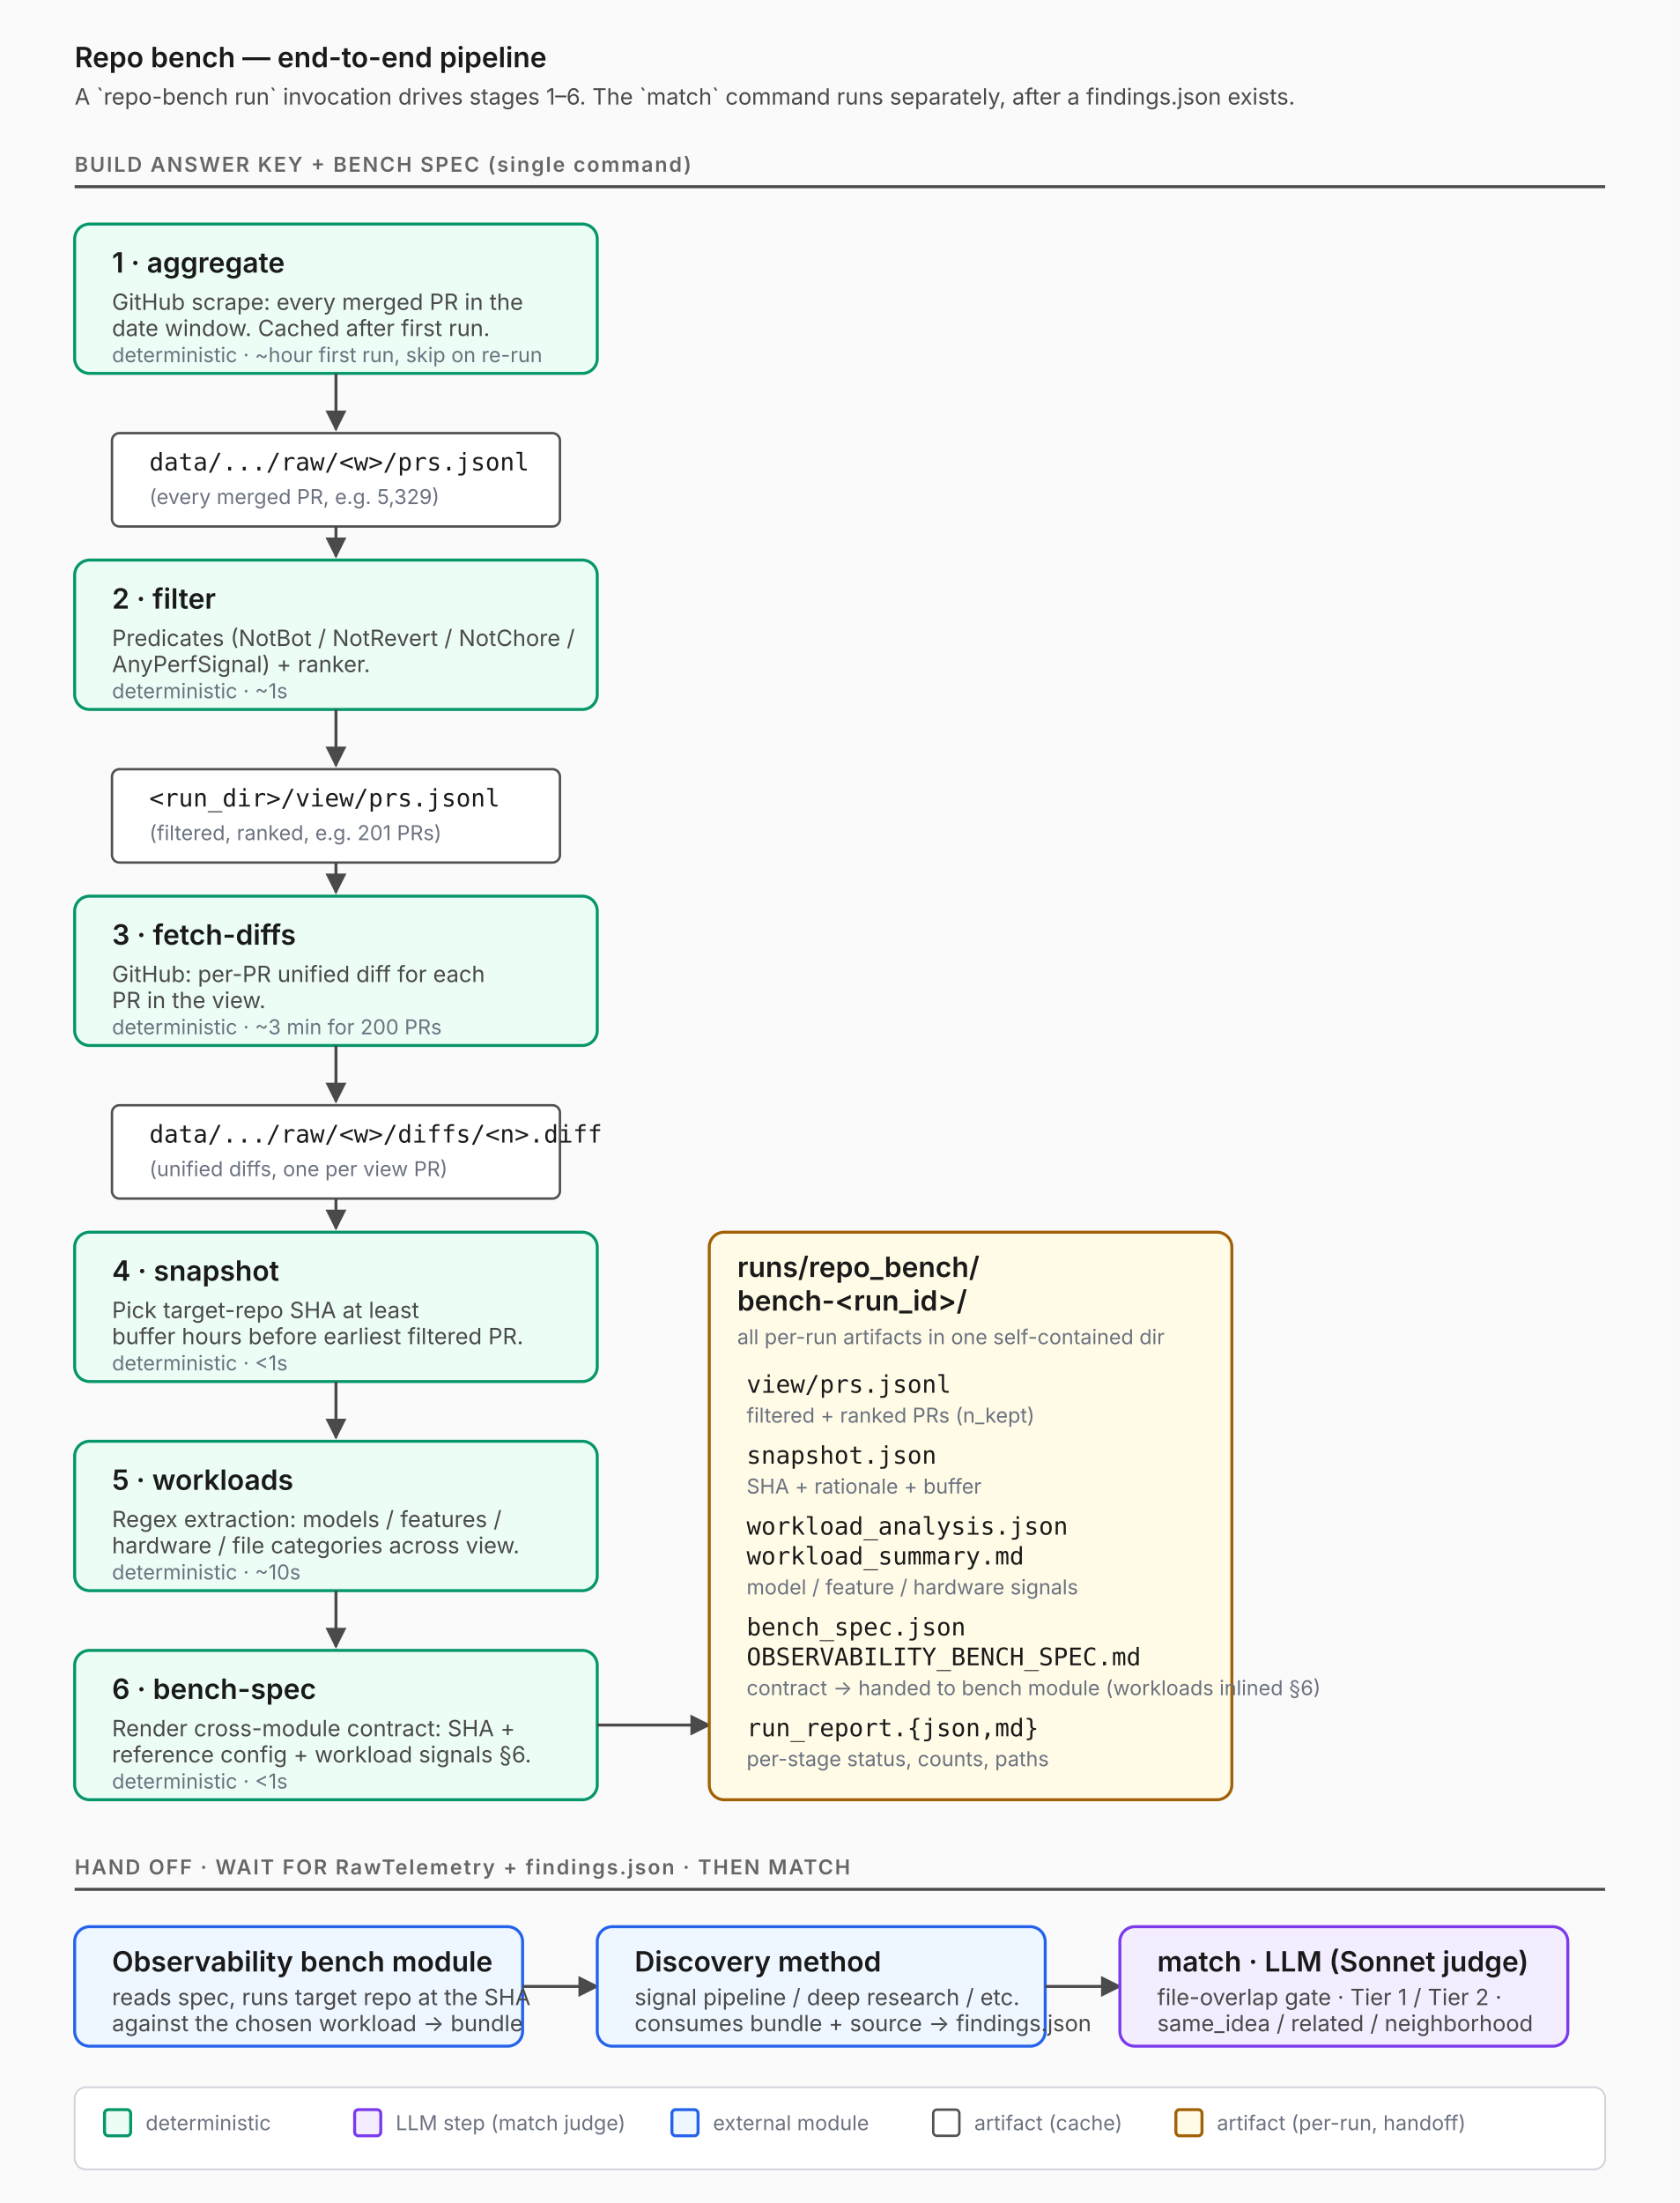
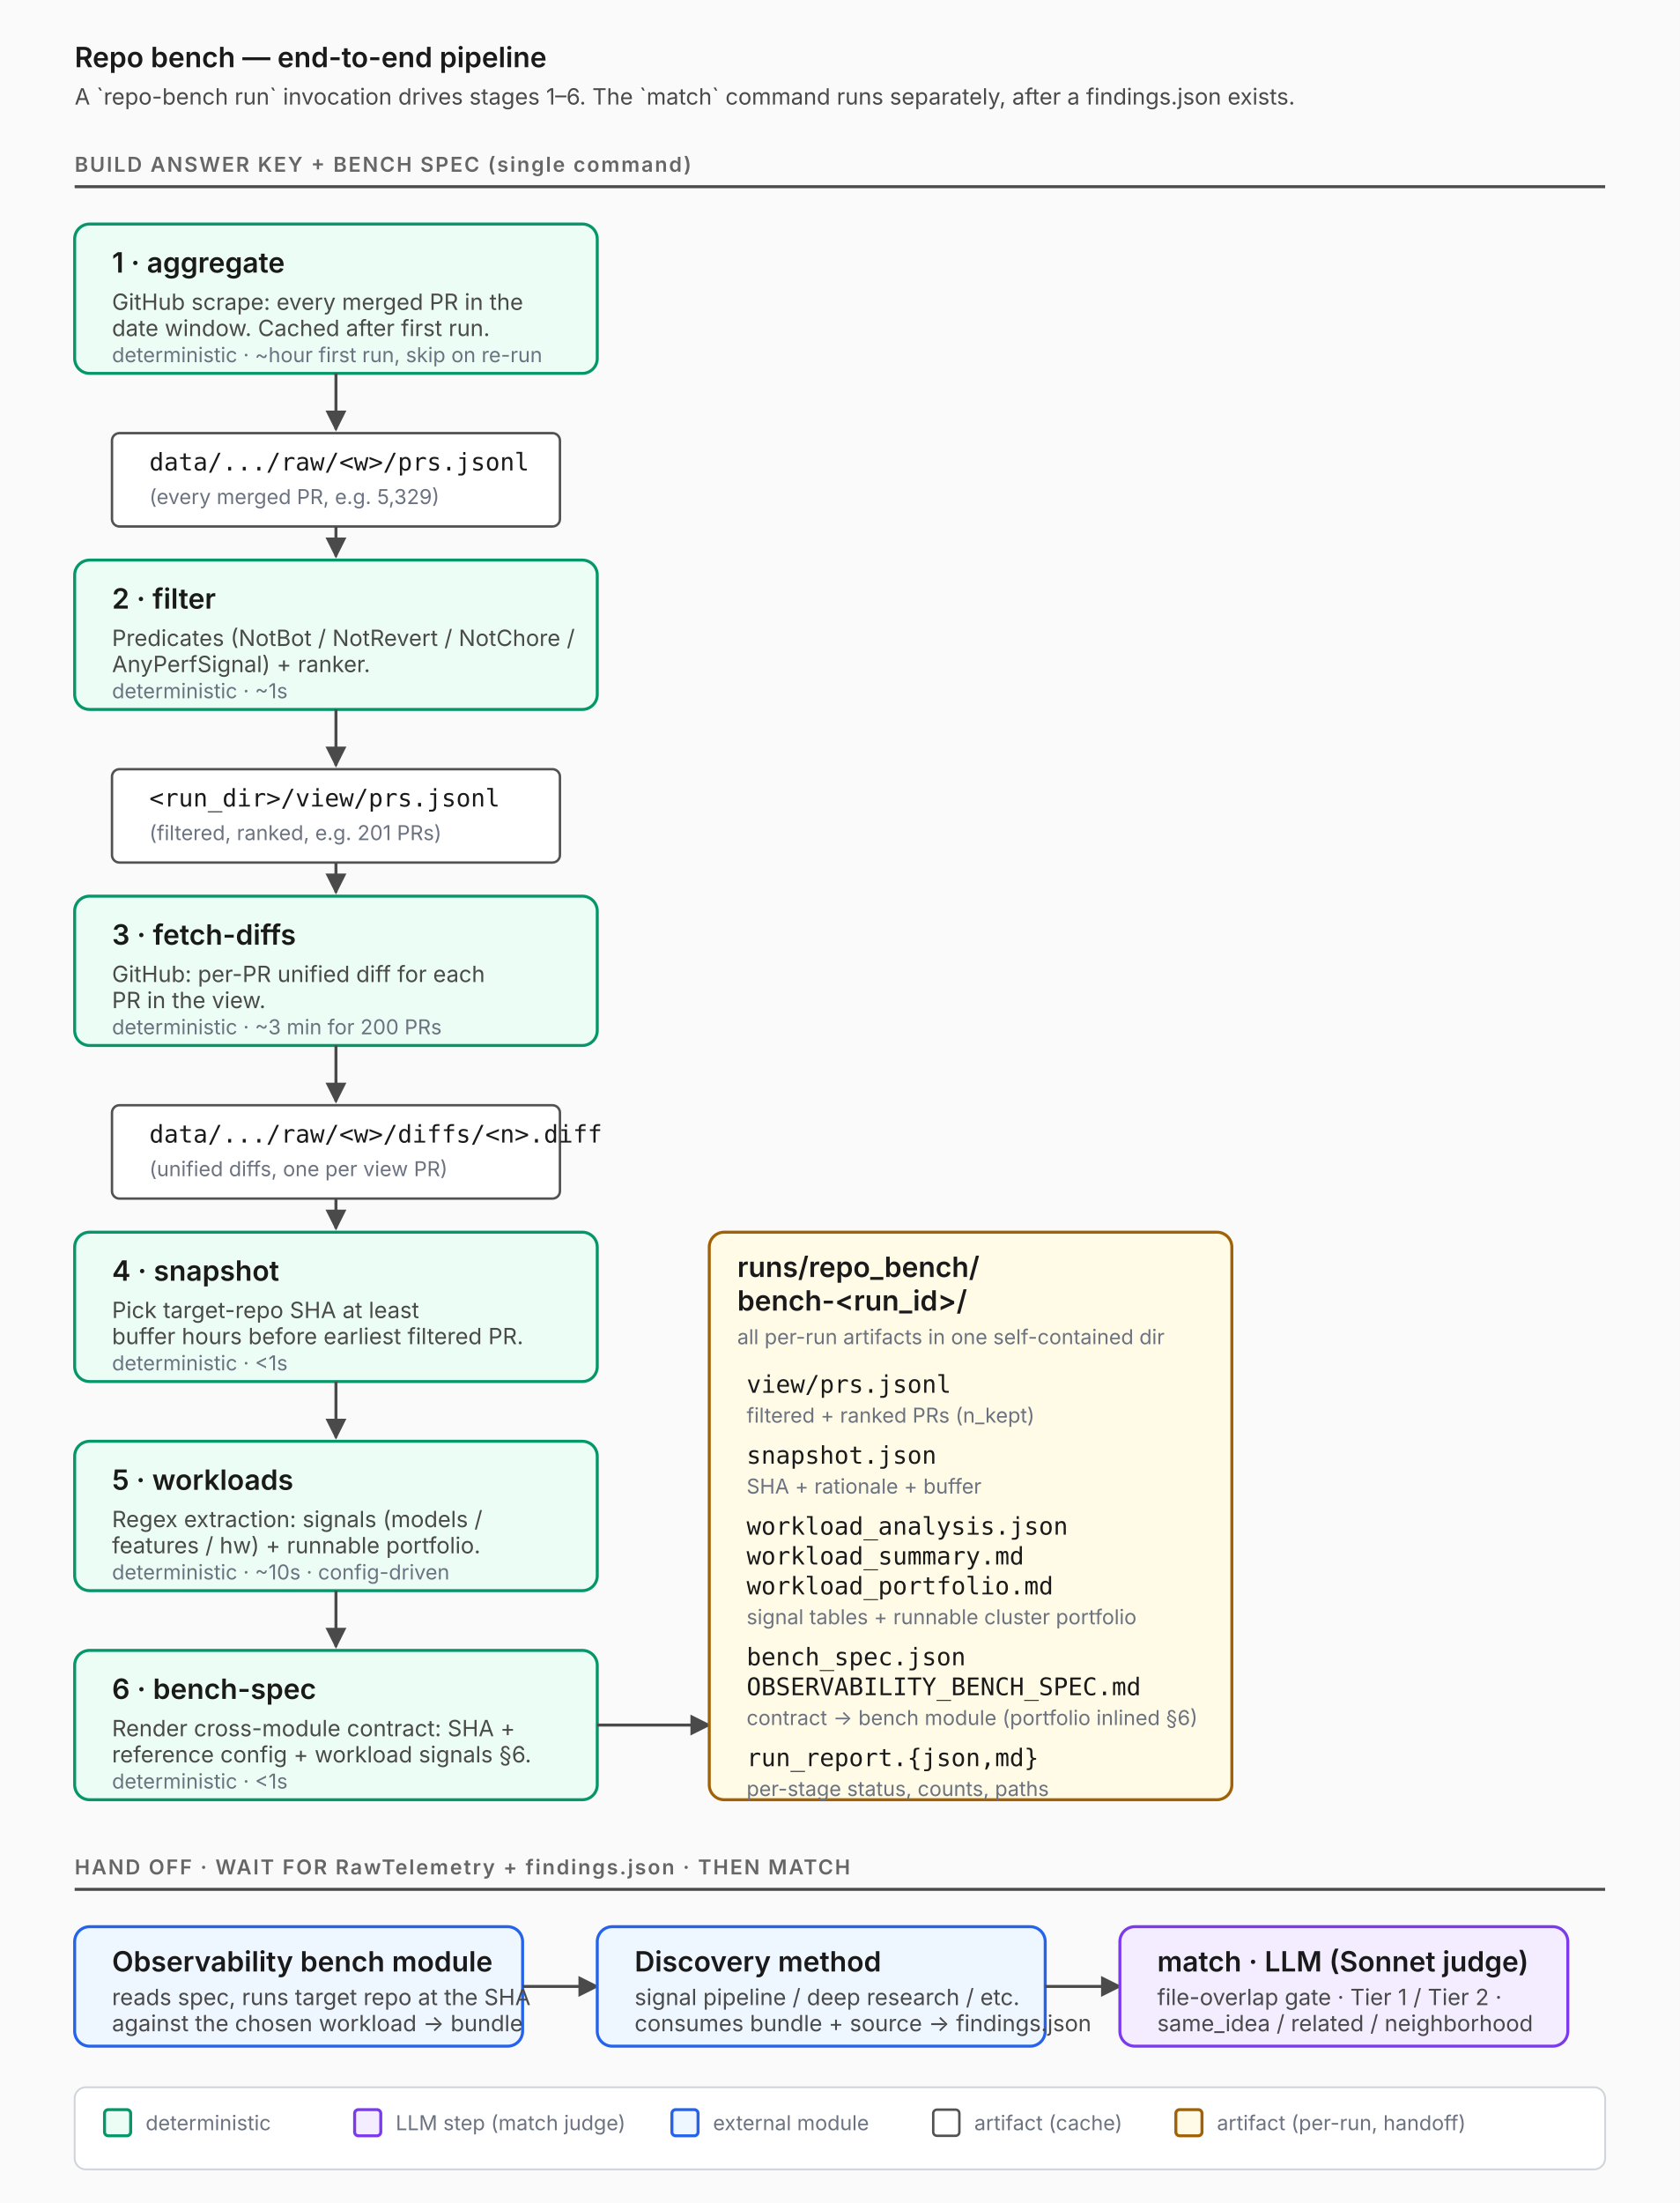
<svg xmlns="http://www.w3.org/2000/svg" viewBox="0 0 900 1180" font-family="-apple-system, Inter, system-ui, sans-serif">
  <defs>
    <marker id="arr" viewBox="0 0 10 10" refX="9" refY="5" markerWidth="7" markerHeight="7" orient="auto-start-reverse">
      <path d="M0,0 L10,5 L0,10 z" fill="#4a4a4a" />
    </marker>
    <style>
      .title  { font-weight:600; font-size:15px; fill:#1a1a1a; }
      .body   { font-weight:400; font-size:12px; fill:#4a4a4a; }
      .small  { font-weight:400; font-size:11px; fill:#6b7280; }
      .mono   { font-family: ui-monospace, Menlo, monospace; font-weight:500; font-size:13px; fill:#1a1a1a; }
      .monosm { font-family: ui-monospace, Menlo, monospace; font-weight:400; font-size:11px; fill:#374151; }
      .line   { stroke:#4a4a4a; stroke-width:1.6; fill:none; }
      .det    { fill:#ecfdf5; stroke:#059669; stroke-width:1.6; }      /* deterministic: green */
      .llm2   { fill:#f3edff; stroke:#7c3aed; stroke-width:1.6; }      /* LLM judge: purple */
      .input  { fill:#eef6ff; stroke:#2563eb; stroke-width:1.6; }      /* input from outside */
      .artifact{ fill:#ffffff; stroke:#525252; stroke-width:1.3; }
      .out    { fill:#fffbe6; stroke:#a16207; stroke-width:1.6; }       /* handoff artifact */
      .label  { font-weight:600; font-size:11px; fill:#666; letter-spacing:0.08em; }
      .legendbox { fill:#ffffff; stroke:#d1d5db; stroke-width:1; }
    </style>
  </defs>
  <rect width="900" height="1180" fill="#fafafa" />
  <text x="40" y="36" class="title" font-size="18">Repo bench — end-to-end pipeline</text>
  <text x="40" y="56" class="body">A `repo-bench run` invocation drives stages 1–6. The `match` command runs separately, after a findings.json exists.</text>
  <text x="40" y="92" class="label">BUILD ANSWER KEY + BENCH SPEC (single command)</text>
  <line x1="40" y1="100" x2="860" y2="100" class="line" stroke="#d1d5db" stroke-width="1" />
  <rect x="40" y="120" width="280" height="80" rx="8" class="det" />
  <text x="60" y="146" class="title">1 · aggregate</text>
  <text x="60" y="166" class="body">GitHub scrape: every merged PR in the</text>
  <text x="60" y="180" class="body">date window. Cached after first run.</text>
  <text x="60" y="194" class="small">deterministic · ~hour first run, skip on re-run</text>
  <path d="M180 200 L180 230" class="line" marker-end="url(#arr)" />
  <rect x="60" y="232" width="240" height="50" rx="4" class="artifact" />
  <text x="80" y="252" class="mono">data/.../raw/&lt;w&gt;/prs.jsonl</text>
  <text x="80" y="270" class="small" font-size="10">(every merged PR, e.g. 5,329)</text>
  <path d="M180 282 L180 298" class="line" marker-end="url(#arr)" />
  <rect x="40" y="300" width="280" height="80" rx="8" class="det" />
  <text x="60" y="326" class="title">2 · filter</text>
  <text x="60" y="346" class="body">Predicates (NotBot / NotRevert / NotChore /</text>
  <text x="60" y="360" class="body">AnyPerfSignal) + ranker.</text>
  <text x="60" y="374" class="small">deterministic · ~1s</text>
  <path d="M180 380 L180 410" class="line" marker-end="url(#arr)" />
  <rect x="60" y="412" width="240" height="50" rx="4" class="artifact" />
  <text x="80" y="432" class="mono">&lt;run_dir&gt;/view/prs.jsonl</text>
  <text x="80" y="450" class="small" font-size="10">(filtered, ranked, e.g. 201 PRs)</text>
  <path d="M180 462 L180 478" class="line" marker-end="url(#arr)" />
  <rect x="40" y="480" width="280" height="80" rx="8" class="det" />
  <text x="60" y="506" class="title">3 · fetch-diffs</text>
  <text x="60" y="526" class="body">GitHub: per-PR unified diff for each</text>
  <text x="60" y="540" class="body">PR in the view.</text>
  <text x="60" y="554" class="small">deterministic · ~3 min for 200 PRs</text>
  <path d="M180 560 L180 590" class="line" marker-end="url(#arr)" />
  <rect x="60" y="592" width="240" height="50" rx="4" class="artifact" />
  <text x="80" y="612" class="mono">data/.../raw/&lt;w&gt;/diffs/&lt;n&gt;.diff</text>
  <text x="80" y="630" class="small" font-size="10">(unified diffs, one per view PR)</text>
  <path d="M180 642 L180 658" class="line" marker-end="url(#arr)" />
  <rect x="40" y="660" width="280" height="80" rx="8" class="det" />
  <text x="60" y="686" class="title">4 · snapshot</text>
  <text x="60" y="706" class="body">Pick target-repo SHA at least</text>
  <text x="60" y="720" class="body">buffer hours before earliest filtered PR.</text>
  <text x="60" y="734" class="small">deterministic · &lt;1s</text>
  <path d="M180 740 L180 770" class="line" marker-end="url(#arr)" />
  <rect x="40" y="772" width="280" height="80" rx="8" class="det" />
  <text x="60" y="798" class="title">5 · workloads</text>
-   <text x="60" y="818" class="body">Regex extraction: models / features /</text>
-   <text x="60" y="832" class="body">hardware / file categories across view.</text>
-   <text x="60" y="846" class="small">deterministic · ~10s</text>
+   <text x="60" y="818" class="body">Regex extraction: signals (models /</text>
+   <text x="60" y="832" class="body">features / hw) + runnable portfolio.</text>
+   <text x="60" y="846" class="small">deterministic · ~10s · config-driven</text>
  <path d="M180 852 L180 882" class="line" marker-end="url(#arr)" />
  <rect x="40" y="884" width="280" height="80" rx="8" class="det" />
  <text x="60" y="910" class="title">6 · bench-spec</text>
  <text x="60" y="930" class="body">Render cross-module contract: SHA +</text>
  <text x="60" y="944" class="body">reference config + workload signals §6.</text>
  <text x="60" y="958" class="small">deterministic · &lt;1s</text>
  <path d="M320 924 L380 924" class="line" marker-end="url(#arr)" />
  <rect x="380" y="660" width="280" height="304" rx="8" class="out" />
  <text x="395" y="684" class="title">runs/repo_bench/</text>
  <text x="395" y="702" class="title">  bench-&lt;run_id&gt;/</text>
  <text x="395" y="720" class="small">all per-run artifacts in one self-contained dir</text>
  <text x="400" y="746" class="mono">view/prs.jsonl</text>
  <text x="400" y="762" class="small">filtered + ranked PRs (n_kept)</text>
  <text x="400" y="784" class="mono">snapshot.json</text>
  <text x="400" y="800" class="small">SHA + rationale + buffer</text>
  <text x="400" y="822" class="mono">workload_analysis.json</text>
  <text x="400" y="838" class="mono">workload_summary.md</text>
-   <text x="400" y="854" class="small">model / feature / hardware signals</text>
-   <text x="400" y="876" class="mono">bench_spec.json</text>
-   <text x="400" y="892" class="mono">OBSERVABILITY_BENCH_SPEC.md</text>
-   <text x="400" y="908" class="small">contract → handed to bench module (workloads inlined §6)</text>
-   <text x="400" y="930" class="mono">run_report.{json,md}</text>
-   <text x="400" y="946" class="small">per-stage status, counts, paths</text>
+   <text x="400" y="854" class="mono">workload_portfolio.md</text>
+   <text x="400" y="870" class="small">signal tables + runnable cluster portfolio</text>
+   <text x="400" y="892" class="mono">bench_spec.json</text>
+   <text x="400" y="908" class="mono">OBSERVABILITY_BENCH_SPEC.md</text>
+   <text x="400" y="924" class="small">contract → bench module (portfolio inlined §6)</text>
+   <text x="400" y="946" class="mono">run_report.{json,md}</text>
+   <text x="400" y="962" class="small">per-stage status, counts, paths</text>
  <text x="40" y="1004" class="label">HAND OFF · WAIT FOR RawTelemetry + findings.json · THEN MATCH</text>
  <line x1="40" y1="1012" x2="860" y2="1012" class="line" stroke="#d1d5db" stroke-width="1" />
  <rect x="40" y="1032" width="240" height="64" rx="8" class="input" />
  <text x="60" y="1056" class="title">Observability bench module</text>
  <text x="60" y="1074" class="body">reads spec, runs target repo at the SHA</text>
  <text x="60" y="1088" class="body">against the chosen workload → bundle</text>
  <path d="M280 1064 L320 1064" class="line" marker-end="url(#arr)" />
  <rect x="320" y="1032" width="240" height="64" rx="8" class="input" />
  <text x="340" y="1056" class="title">Discovery method</text>
  <text x="340" y="1074" class="body">signal pipeline / deep research / etc.</text>
  <text x="340" y="1088" class="body">consumes bundle + source → findings.json</text>
  <path d="M560 1064 L600 1064" class="line" marker-end="url(#arr)" />
  <rect x="600" y="1032" width="240" height="64" rx="8" class="llm2" />
  <text x="620" y="1056" class="title">match · LLM (Sonnet judge)</text>
  <text x="620" y="1074" class="body">file-overlap gate · Tier 1 / Tier 2 ·</text>
  <text x="620" y="1088" class="body">same_idea / related / neighborhood</text>
  <rect x="40" y="1118" width="820" height="44" rx="6" class="legendbox" />
  <rect x="56" y="1130" width="14" height="14" rx="2" class="det" />
  <text x="78" y="1141" class="small">deterministic</text>
  <rect x="190" y="1130" width="14" height="14" rx="2" class="llm2" />
  <text x="212" y="1141" class="small">LLM step (match judge)</text>
  <rect x="360" y="1130" width="14" height="14" rx="2" class="input" />
  <text x="382" y="1141" class="small">external module</text>
  <rect x="500" y="1130" width="14" height="14" rx="2" class="artifact" />
  <text x="522" y="1141" class="small">artifact (cache)</text>
  <rect x="630" y="1130" width="14" height="14" rx="2" class="out" />
  <text x="652" y="1141" class="small">artifact (per-run, handoff)</text>
</svg>
